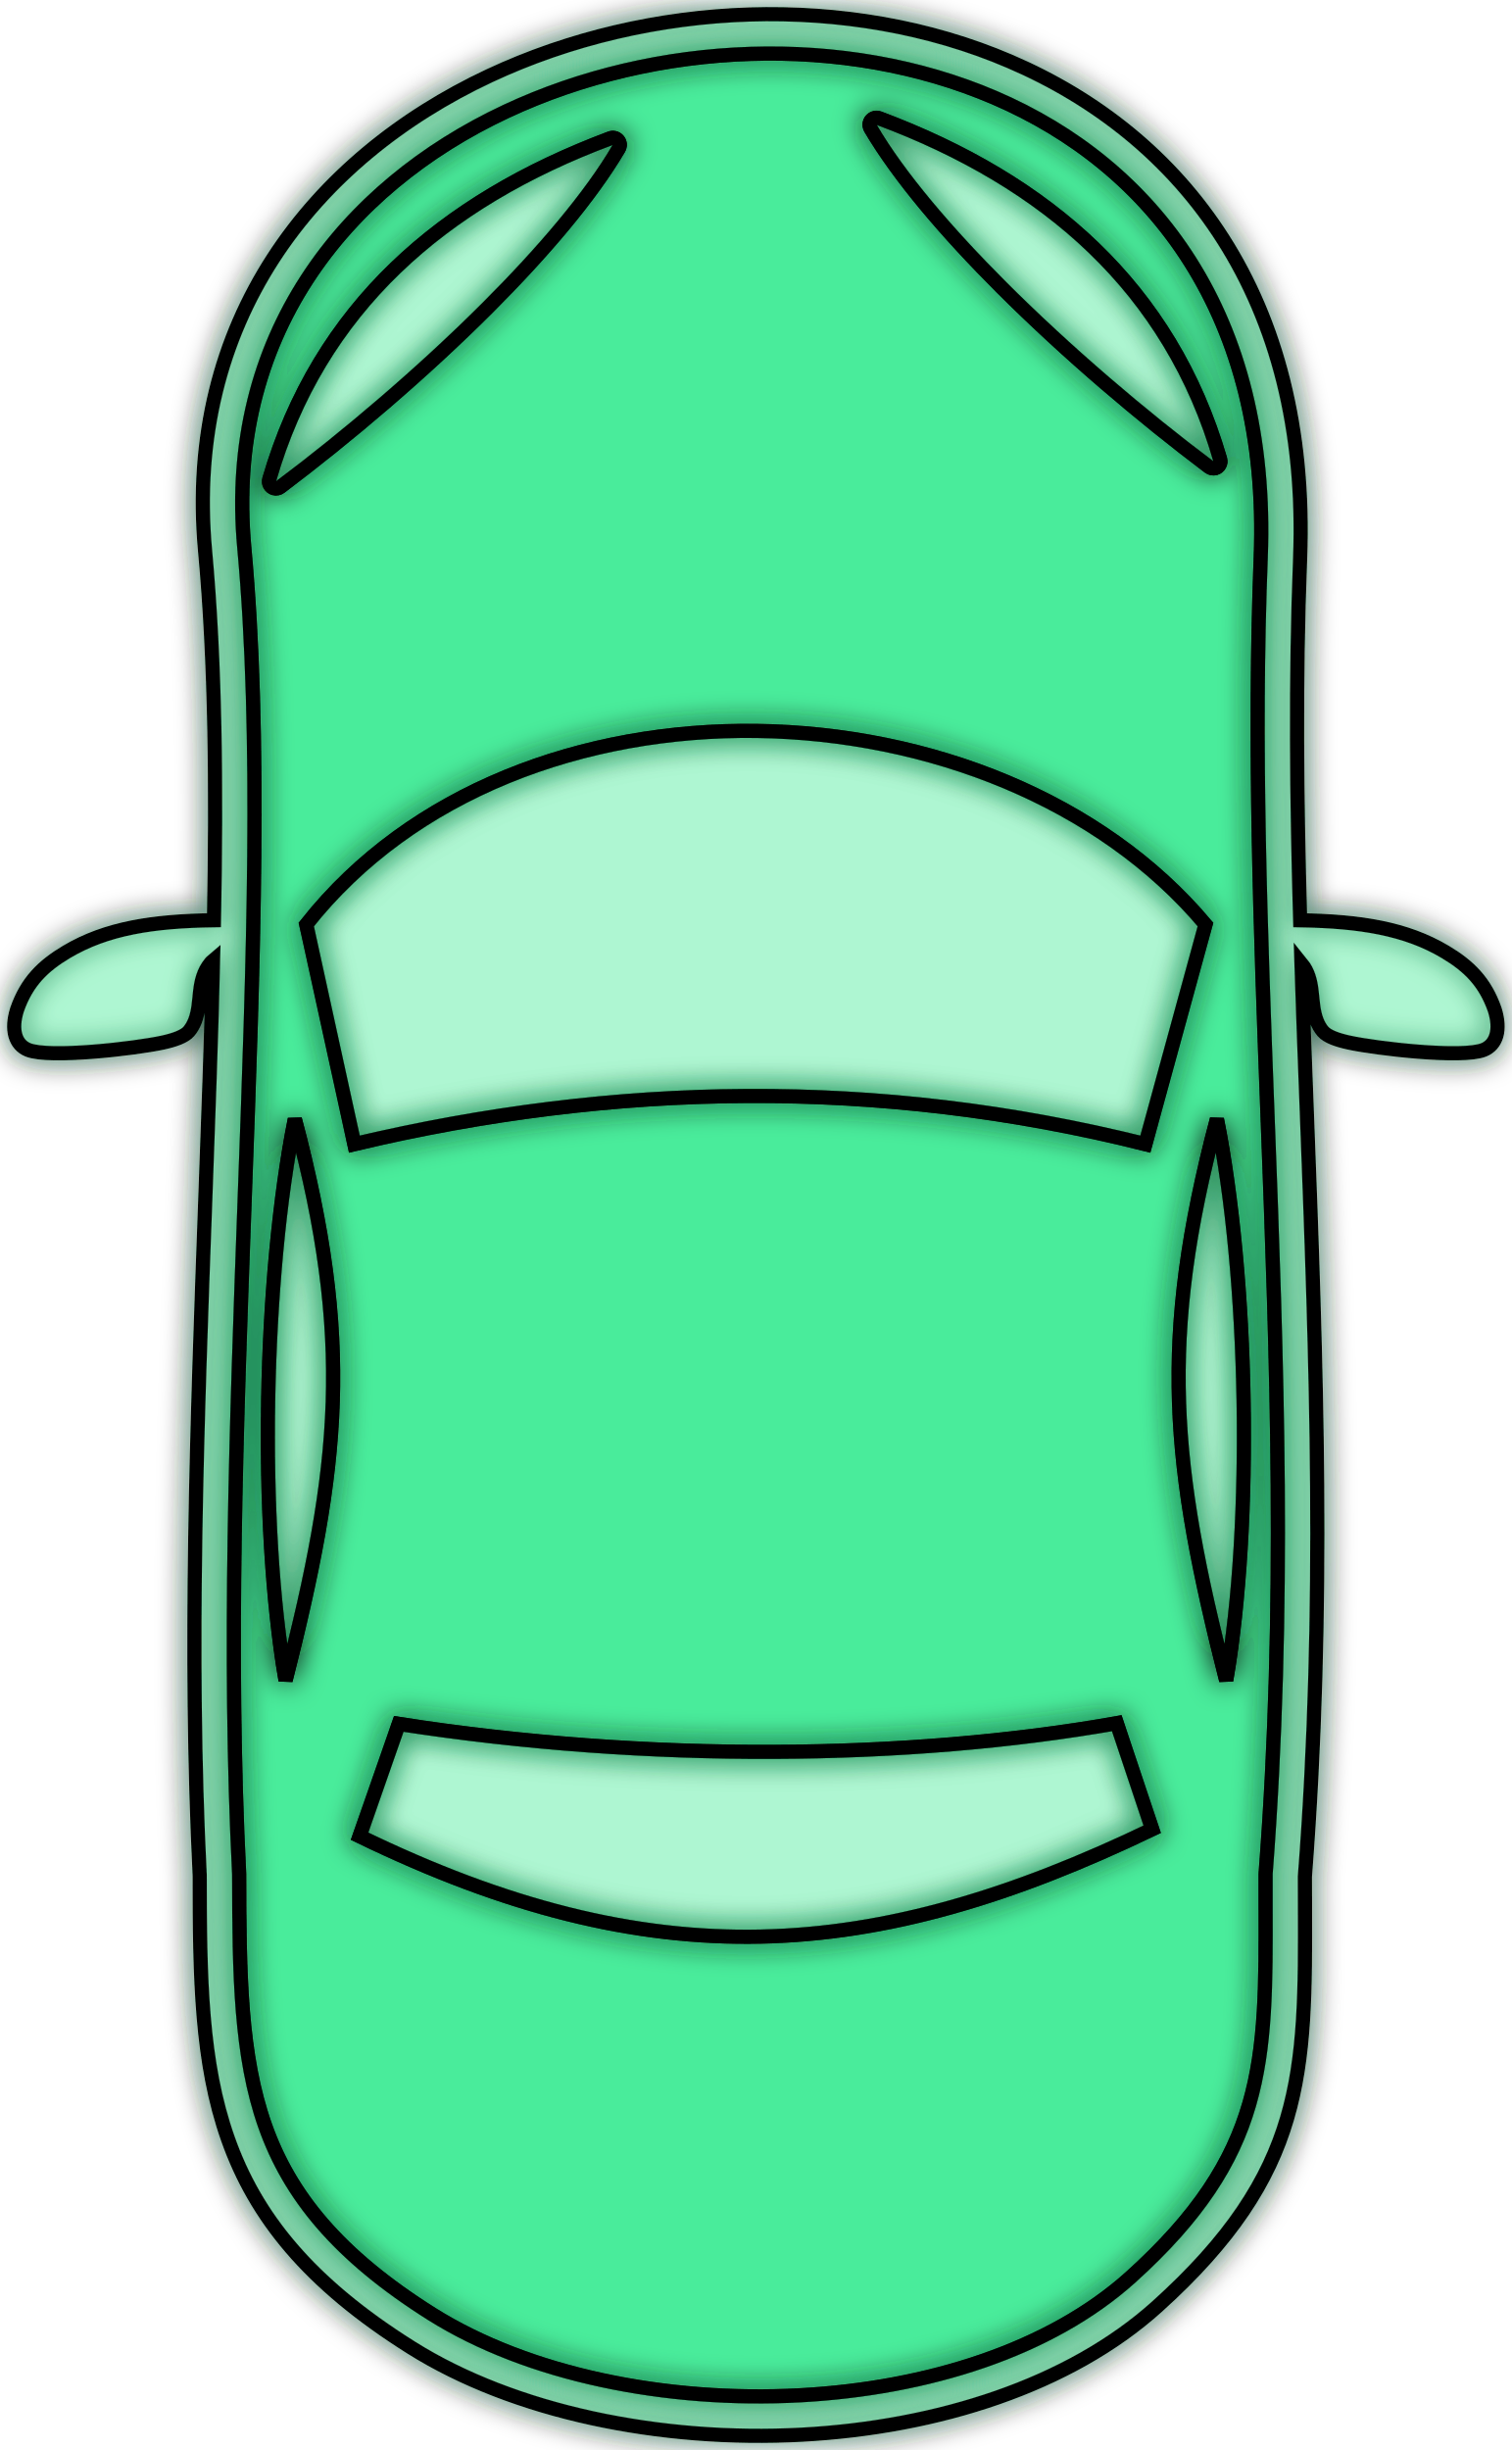
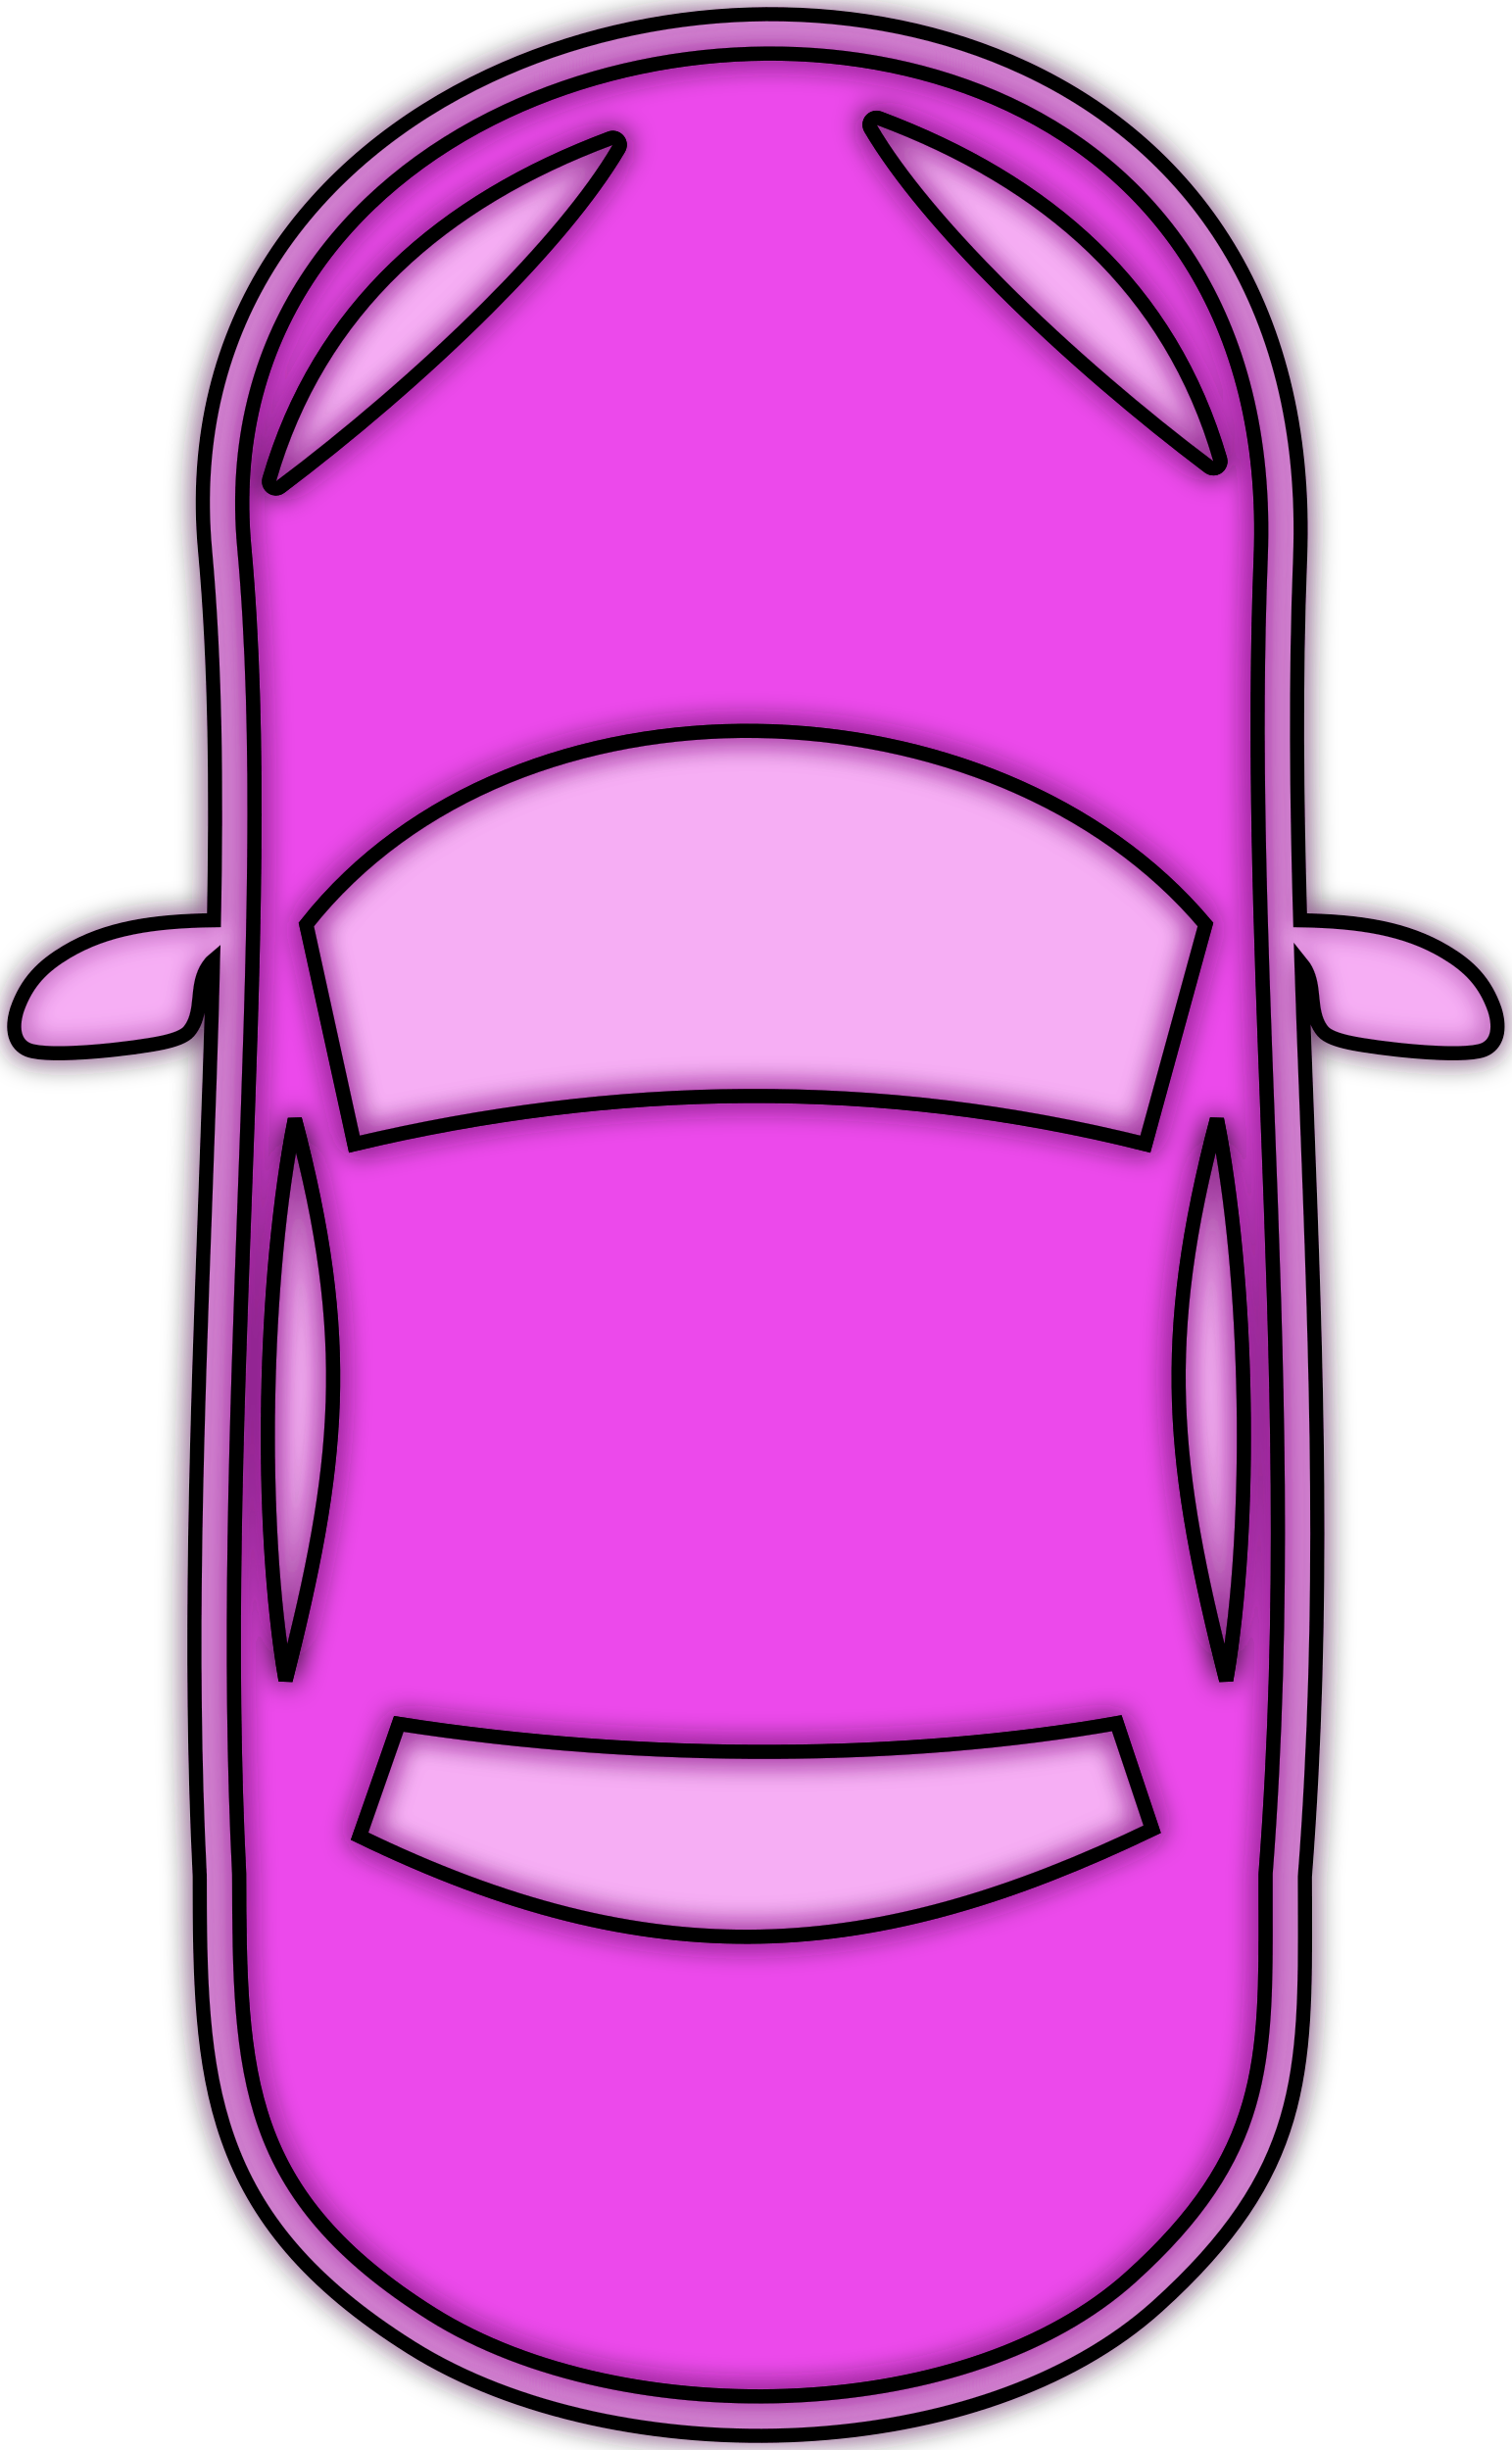
<svg xmlns="http://www.w3.org/2000/svg" shape-rendering="geometricPrecision" text-rendering="geometricPrecision" image-rendering="optimizeQuality" fill-rule="evenodd" clip-rule="evenodd" viewBox="-3 -3 320 518.55">
  <defs>
    <filter id="neon">
      <feGaussianBlur stdDeviation="3" result="coloredBlur" />
      <feMerge>
        <feMergeNode in="coloredBlur" />
        <feMergeNode in="SourceGraphic" />
      </feMerge>
    </filter>
  </defs>
-   <path d="M 72.01 239.16 L 61.83 192.68 C 106.5 136.09 207.92 139.99 252.17 192.68 L 239.44 239.16 C 182.75 225.01 127.01 226.14 72.01 239.16 Z M 48.71 112.86 C 52.4 152.96 50.64 200.78 48.78 251.25 C 47.07 297.88 45.27 346.78 47.63 393.72 L 47.63 393.92 C 47.65 414.9 47.89 432.11 53.12 446.92 C 58.29 461.53 68.5 474.27 88.5 486.83 C 108.75 499.54 137.92 505.51 166.39 503.97 C 193.19 502.52 219.22 494.4 236.34 478.97 C 265.05 453.09 264.99 433.43 264.89 400.38 L 264.89 393.61 C 269.24 337.07 267.25 284.6 265.31 233.43 C 263.8 193.61 262.32 154.54 263.86 114.92 C 265.85 63.59 240.95 32.03 207.48 17.67 C 191.56 10.84 173.69 7.84 155.83 8.41 C 137.93 8.98 120.05 13.13 104.14 20.58 C 69.77 36.69 44.62 68.39 48.71 112.86 Z M 57.45 352.64 C 51.68 319.06 52.73 267.39 59.41 233.89 C 71.85 280.78 69.02 307.25 57.45 352.64 Z M 256.55 352.64 C 262.32 319.06 261.27 267.39 254.59 233.89 C 242.15 280.78 244.98 307.25 256.55 352.64 Z M 183.12 22.04 C 200.88 28.68 216.27 37.64 228.53 49.46 C 240.84 61.32 250.01 76.07 255.28 94.24 C 255.5 95.02 255.05 95.85 254.26 96.08 C 253.79 96.21 253.31 96.11 252.95 95.84 C 238.78 85.2 222.78 71.6 209.04 57.87 C 197.36 46.2 187.27 34.39 181.27 24.16 C 180.947 23.61 181.011 22.914 181.431 22.433 C 181.851 21.952 182.531 21.794 183.12 22.04 Z M 80.73 53.71 C 92.99 41.89 108.38 32.93 126.14 26.29 C 126.729 26.044 127.409 26.202 127.829 26.683 C 128.249 27.164 128.313 27.86 127.99 28.41 C 121.99 38.64 111.91 50.44 100.23 62.12 C 86.49 75.85 70.48 89.45 56.31 100.09 C 55.95 100.36 55.47 100.46 55 100.33 C 54.216 100.097 53.766 99.276 53.99 98.49 C 59.25 80.32 68.42 65.57 80.73 53.71 Z M 73.11 385.64 L 81.41 361.87 C 134.37 370.1 189.46 369.47 233.39 361.72 L 240.89 384.17 C 181.64 412.67 135.17 415.78 73.11 385.64 Z" fill="rgb(72, 236, 155)" stroke="#000000" stroke-width="3" filter="url(#neon)" />
-   <path d="M 72.01 239.157 L 61.83 192.677 C 106.5 136.087 207.92 139.987 252.17 192.677 L 239.44 239.157 C 182.75 225.007 127.01 226.137 72.01 239.157 Z M 48.71 112.857 C 52.4 152.957 50.64 200.777 48.78 251.247 C 47.07 297.877 45.27 346.777 47.63 393.717 L 47.63 393.917 C 47.65 414.897 47.89 432.107 53.12 446.917 C 58.29 461.527 68.5 474.267 88.5 486.827 C 108.75 499.537 137.92 505.507 166.39 503.967 C 193.19 502.517 219.22 494.397 236.34 478.967 C 265.05 453.087 264.99 433.427 264.89 400.377 L 264.89 393.607 C 269.24 337.067 267.25 284.597 265.31 233.427 C 263.8 193.607 262.32 154.537 263.86 114.917 C 265.85 63.587 240.95 32.027 207.48 17.667 C 191.56 10.837 173.69 7.837 155.83 8.407 C 137.93 8.977 120.05 13.127 104.14 20.577 C 69.77 36.687 44.62 68.387 48.71 112.857 Z M 40.45 250.947 C 41.08 233.667 41.71 216.707 42.1 200.277 C 41.91 200.437 41.73 200.637 41.55 200.847 C 38.55 204.517 39.81 209.047 38.31 212.987 C 37.96 213.907 37.51 214.687 36.96 215.317 C 36.05 216.367 33.97 217.117 31.49 217.657 C 25.68 218.927 7.47 221.047 2.93 219.207 C 0.26 218.127 -0.76 215.007 0.61 210.687 C 2.67 204.787 6.1 201.447 11.08 198.477 C 19.52 193.447 29.4 191.947 42.29 191.767 C 42.83 163.617 42.58 137.177 40.41 113.607 C 35.94 65.067 63.26 30.537 100.61 13.027 C 117.54 5.097 136.56 0.677 155.57 0.067 C 174.62 -0.533 193.71 2.677 210.75 9.987 C 247.21 25.627 274.35 59.807 272.2 115.207 C 271.2 140.797 271.48 166.217 272.21 191.777 C 284.85 191.987 294.59 193.507 302.92 198.477 C 307.9 201.447 311.33 204.787 313.39 210.687 C 314.76 215.007 313.74 218.127 311.07 219.207 C 306.53 221.047 288.32 218.927 282.51 217.657 C 280.03 217.117 277.95 216.367 277.04 215.317 C 276.49 214.687 276.04 213.907 275.69 212.987 C 274.19 209.067 275.44 204.547 272.48 200.897 C 272.83 211.607 273.24 222.337 273.65 233.137 C 275.6 284.597 277.61 337.377 273.21 394.217 L 273.23 400.377 C 273.34 435.767 273.4 456.817 241.93 485.187 C 223.32 501.947 195.4 510.757 166.82 512.307 C 136.75 513.927 105.76 507.517 84.06 493.887 C 62.25 480.187 51.03 466.067 45.25 449.707 C 39.54 433.557 39.27 415.667 39.27 393.917 C 36.92 346.747 38.73 297.707 40.45 250.947 Z M 57.45 352.637 C 51.68 319.057 52.73 267.387 59.41 233.887 C 71.85 280.777 69.02 307.247 57.45 352.637 Z M 256.55 352.637 C 262.32 319.057 261.27 267.387 254.59 233.887 C 242.15 280.777 244.98 307.247 256.55 352.637 Z M 183.12 22.037 C 200.88 28.677 216.27 37.637 228.53 49.457 C 240.84 61.317 250.01 76.067 255.28 94.237 C 255.5 95.017 255.05 95.847 254.26 96.077 C 253.79 96.207 253.31 96.107 252.95 95.837 C 238.78 85.197 222.78 71.597 209.04 57.867 C 197.36 46.197 187.27 34.387 181.27 24.157 C 180.946 23.607 181.011 22.911 181.431 22.43 C 181.85 21.949 182.531 21.791 183.12 22.037 Z M 80.73 53.707 C 92.99 41.887 108.38 32.927 126.14 26.287 C 126.729 26.041 127.409 26.199 127.829 26.68 C 128.248 27.161 128.313 27.857 127.99 28.407 C 121.99 38.637 111.91 50.437 100.23 62.117 C 86.49 75.847 70.48 89.447 56.31 100.087 C 55.95 100.357 55.47 100.457 55 100.327 C 54.216 100.094 53.766 99.273 53.99 98.487 C 59.25 80.317 68.42 65.567 80.73 53.707 Z M 73.11 385.637 L 81.41 361.867 C 134.37 370.097 189.46 369.467 233.39 361.717 L 240.89 384.167 C 181.64 412.667 135.17 415.777 73.11 385.637 Z" fill="rgba(72, 236, 155, 0.25)" stroke="#000000" stroke-width="3" filter="url(#neon)" />
+   <path d="M 72.01 239.16 L 61.83 192.68 C 106.5 136.09 207.92 139.99 252.17 192.68 L 239.44 239.16 C 182.75 225.01 127.01 226.14 72.01 239.16 Z M 48.71 112.86 C 52.4 152.96 50.64 200.78 48.78 251.25 C 47.07 297.88 45.27 346.78 47.63 393.72 L 47.63 393.92 C 47.65 414.9 47.89 432.11 53.12 446.92 C 58.29 461.53 68.5 474.27 88.5 486.83 C 108.75 499.54 137.92 505.51 166.39 503.97 C 193.19 502.52 219.22 494.4 236.34 478.97 C 265.05 453.09 264.99 433.43 264.89 400.38 L 264.89 393.61 C 269.24 337.07 267.25 284.6 265.31 233.43 C 263.8 193.61 262.32 154.54 263.86 114.92 C 265.85 63.59 240.95 32.03 207.48 17.67 C 191.56 10.84 173.69 7.84 155.83 8.41 C 137.93 8.98 120.05 13.13 104.14 20.58 C 69.77 36.69 44.62 68.39 48.71 112.86 Z M 57.45 352.64 C 51.68 319.06 52.73 267.39 59.41 233.89 C 71.85 280.78 69.02 307.25 57.45 352.64 Z M 256.55 352.64 C 262.32 319.06 261.27 267.39 254.59 233.89 C 242.15 280.78 244.98 307.25 256.55 352.64 Z M 183.12 22.04 C 200.88 28.68 216.27 37.64 228.53 49.46 C 240.84 61.32 250.01 76.07 255.28 94.24 C 255.5 95.02 255.05 95.85 254.26 96.08 C 253.79 96.21 253.31 96.11 252.95 95.84 C 238.78 85.2 222.78 71.6 209.04 57.87 C 197.36 46.2 187.27 34.39 181.27 24.16 C 180.947 23.61 181.011 22.914 181.431 22.433 C 181.851 21.952 182.531 21.794 183.12 22.04 Z M 80.73 53.71 C 92.99 41.89 108.38 32.93 126.14 26.29 C 126.729 26.044 127.409 26.202 127.829 26.683 C 128.249 27.164 128.313 27.86 127.99 28.41 C 121.99 38.64 111.91 50.44 100.23 62.12 C 86.49 75.85 70.48 89.45 56.31 100.09 C 55.95 100.36 55.47 100.46 55 100.33 C 54.216 100.097 53.766 99.276 53.99 98.49 C 59.25 80.32 68.42 65.57 80.73 53.71 Z M 73.11 385.64 L 81.41 361.87 C 134.37 370.1 189.46 369.47 233.39 361.72 L 240.89 384.17 C 181.64 412.67 135.17 415.78 73.11 385.64 Z" fill="rgb(236, 72, 235)" stroke="#000000" stroke-width="3" filter="url(#neon)" />
+   <path d="M 72.01 239.157 L 61.83 192.677 C 106.5 136.087 207.92 139.987 252.17 192.677 L 239.44 239.157 C 182.75 225.007 127.01 226.137 72.01 239.157 Z M 48.71 112.857 C 52.4 152.957 50.64 200.777 48.78 251.247 C 47.07 297.877 45.27 346.777 47.63 393.717 L 47.63 393.917 C 47.65 414.897 47.89 432.107 53.12 446.917 C 58.29 461.527 68.5 474.267 88.5 486.827 C 108.75 499.537 137.92 505.507 166.39 503.967 C 193.19 502.517 219.22 494.397 236.34 478.967 C 265.05 453.087 264.99 433.427 264.89 400.377 L 264.89 393.607 C 269.24 337.067 267.25 284.597 265.31 233.427 C 263.8 193.607 262.32 154.537 263.86 114.917 C 265.85 63.587 240.95 32.027 207.48 17.667 C 191.56 10.837 173.69 7.837 155.83 8.407 C 137.93 8.977 120.05 13.127 104.14 20.577 C 69.77 36.687 44.62 68.387 48.71 112.857 Z M 40.45 250.947 C 41.08 233.667 41.71 216.707 42.1 200.277 C 41.91 200.437 41.73 200.637 41.55 200.847 C 38.55 204.517 39.81 209.047 38.31 212.987 C 37.96 213.907 37.51 214.687 36.96 215.317 C 36.05 216.367 33.97 217.117 31.49 217.657 C 25.68 218.927 7.47 221.047 2.93 219.207 C 0.26 218.127 -0.76 215.007 0.61 210.687 C 2.67 204.787 6.1 201.447 11.08 198.477 C 19.52 193.447 29.4 191.947 42.29 191.767 C 42.83 163.617 42.58 137.177 40.41 113.607 C 35.94 65.067 63.26 30.537 100.61 13.027 C 117.54 5.097 136.56 0.677 155.57 0.067 C 174.62 -0.533 193.71 2.677 210.75 9.987 C 247.21 25.627 274.35 59.807 272.2 115.207 C 271.2 140.797 271.48 166.217 272.21 191.777 C 284.85 191.987 294.59 193.507 302.92 198.477 C 307.9 201.447 311.33 204.787 313.39 210.687 C 314.76 215.007 313.74 218.127 311.07 219.207 C 306.53 221.047 288.32 218.927 282.51 217.657 C 280.03 217.117 277.95 216.367 277.04 215.317 C 276.49 214.687 276.04 213.907 275.69 212.987 C 274.19 209.067 275.44 204.547 272.48 200.897 C 272.83 211.607 273.24 222.337 273.65 233.137 C 275.6 284.597 277.61 337.377 273.21 394.217 L 273.23 400.377 C 273.34 435.767 273.4 456.817 241.93 485.187 C 223.32 501.947 195.4 510.757 166.82 512.307 C 136.75 513.927 105.76 507.517 84.06 493.887 C 62.25 480.187 51.03 466.067 45.25 449.707 C 39.54 433.557 39.27 415.667 39.27 393.917 C 36.92 346.747 38.73 297.707 40.45 250.947 Z M 57.45 352.637 C 51.68 319.057 52.73 267.387 59.41 233.887 C 71.85 280.777 69.02 307.247 57.45 352.637 Z M 256.55 352.637 C 262.32 319.057 261.27 267.387 254.59 233.887 C 242.15 280.777 244.98 307.247 256.55 352.637 Z M 183.12 22.037 C 200.88 28.677 216.27 37.637 228.53 49.457 C 240.84 61.317 250.01 76.067 255.28 94.237 C 255.5 95.017 255.05 95.847 254.26 96.077 C 253.79 96.207 253.31 96.107 252.95 95.837 C 238.78 85.197 222.78 71.597 209.04 57.867 C 197.36 46.197 187.27 34.387 181.27 24.157 C 180.946 23.607 181.011 22.911 181.431 22.43 C 181.85 21.949 182.531 21.791 183.12 22.037 Z M 80.73 53.707 C 92.99 41.887 108.38 32.927 126.14 26.287 C 126.729 26.041 127.409 26.199 127.829 26.68 C 128.248 27.161 128.313 27.857 127.99 28.407 C 121.99 38.637 111.91 50.437 100.23 62.117 C 86.49 75.847 70.48 89.447 56.31 100.087 C 55.95 100.357 55.47 100.457 55 100.327 C 54.216 100.094 53.766 99.273 53.99 98.487 C 59.25 80.317 68.42 65.567 80.73 53.707 Z M 73.11 385.637 L 81.41 361.867 C 134.37 370.097 189.46 369.467 233.39 361.717 L 240.89 384.167 C 181.64 412.667 135.17 415.777 73.11 385.637 Z" fill="rgba(236, 72, 235, 0.25)" stroke="#000000" stroke-width="3" filter="url(#neon)" />
</svg>
